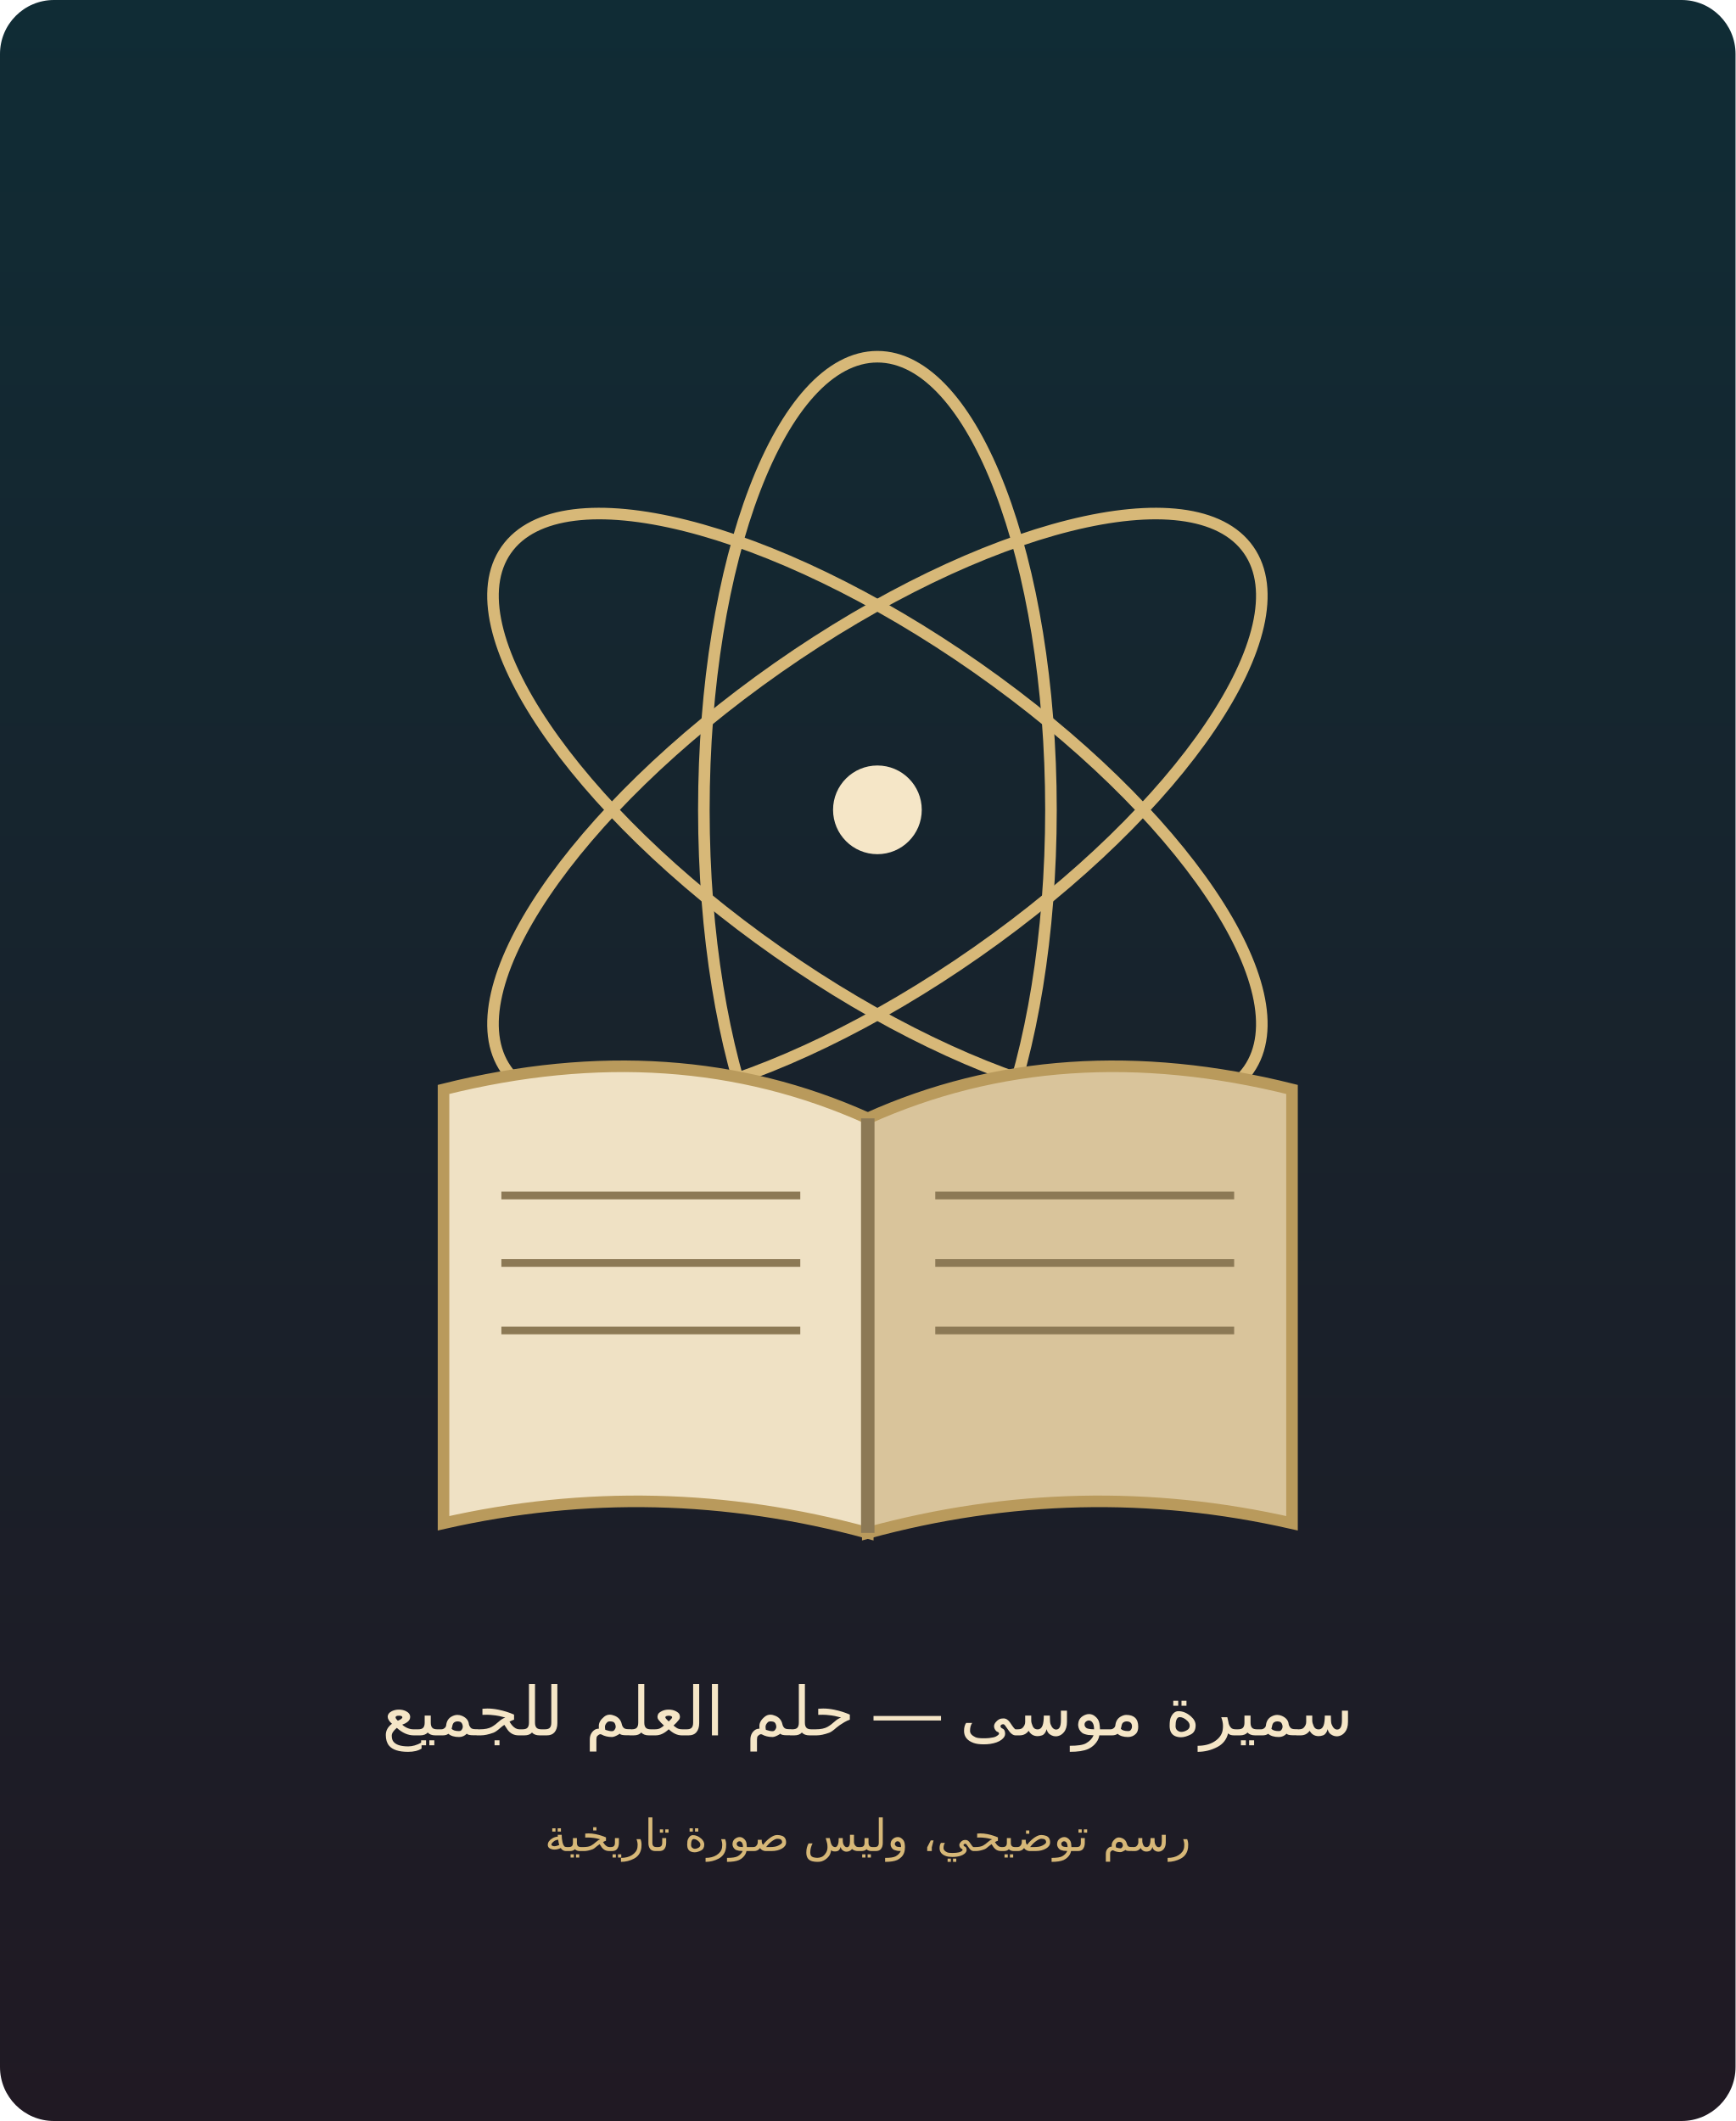
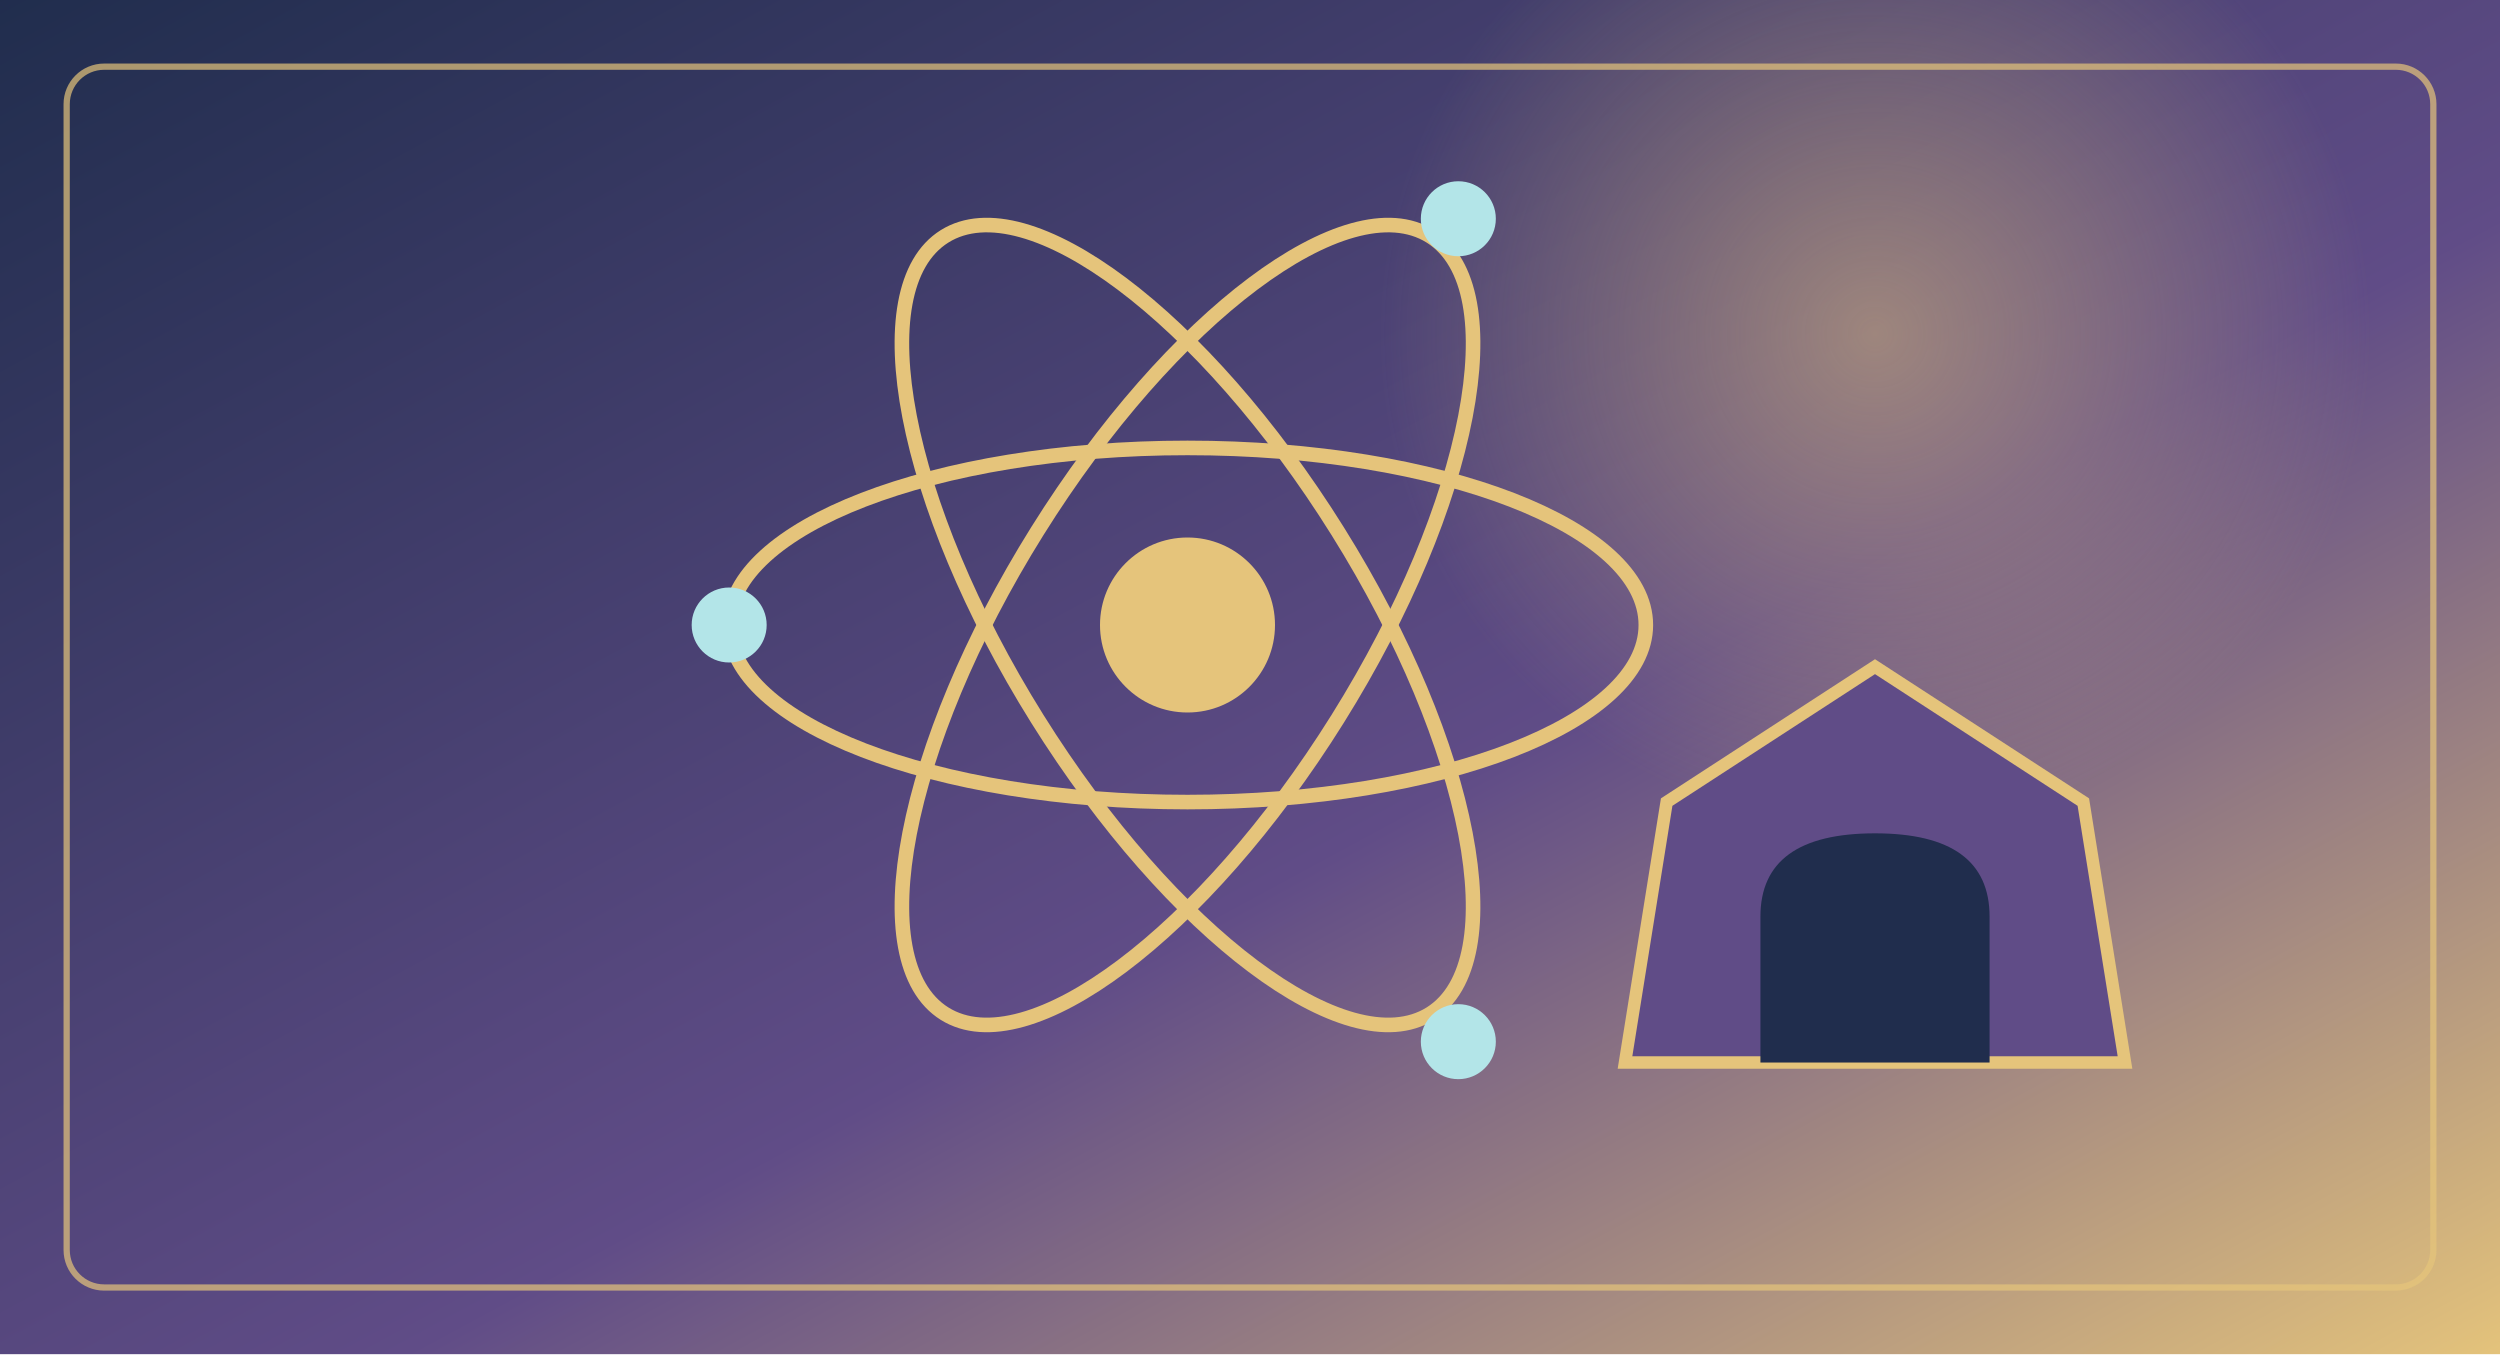
- <svg xmlns="http://www.w3.org/2000/svg" viewBox="0 0 900 1100" role="img" aria-labelledby="t d">
+ <svg xmlns="http://www.w3.org/2000/svg" width="1200" height="650" viewBox="0 0 1200 650" role="presentation" aria-hidden="true">
  <defs>
-     <linearGradient id="bg" x1="0" y1="0" x2="0" y2="1">
-       <stop stop-color="#102c35" />
-       <stop offset="1" stop-color="#201923" />
+     <linearGradient id="bg" x1="0" y1="0" x2="1" y2="1">
+       <stop stop-color="#202d4d" />
+       <stop offset=".58" stop-color="#604c87" />
+       <stop offset="1" stop-color="#e5c47b" />
    </linearGradient>
+     <radialGradient id="glow">
+       <stop stop-color="#e5c47b" stop-opacity=".5" />
+       <stop offset="1" stop-color="#e5c47b" stop-opacity="0" />
+     </radialGradient>
  </defs>
-   <rect width="900" height="1100" rx="28" fill="url(#bg)" />
-   <g transform="translate(155 170)" fill="none" stroke="#d7b878" stroke-width="6">
-     <ellipse cx="300" cy="250" rx="235" ry="90" transform="rotate(-35 300 250)" />
-     <ellipse cx="300" cy="250" rx="235" ry="90" transform="rotate(35 300 250)" />
-     <ellipse cx="300" cy="250" rx="235" ry="90" transform="rotate(90 300 250)" />
+   <rect width="1200" height="650" fill="url(#bg)" />
+   <circle cx="900" cy="160" r="240" fill="url(#glow)" />
+   <g fill="none" stroke="#e5c47b" stroke-width="7">
+     <ellipse cx="570" cy="300" rx="220" ry="85" />
+     <ellipse cx="570" cy="300" rx="220" ry="85" transform="rotate(58 570 300)" />
+     <ellipse cx="570" cy="300" rx="220" ry="85" transform="rotate(-58 570 300)" />
  </g>
-   <circle cx="455" cy="420" r="23" fill="#f5e6c7" />
-   <g transform="translate(230 565)">
-     <path d="M0 0Q120 -30 220 15V230Q110 200 0 225Z" fill="#efe1c4" stroke="#b99a5c" stroke-width="6" />
-     <path d="M220 15Q320 -30 440 0V225Q330 200 220 230Z" fill="#d9c49b" stroke="#b99a5c" stroke-width="6" />
-     <path d="M220 15V230" stroke="#8c7955" stroke-width="7" />
-     <g stroke="#8c7955" stroke-width="4">
-       <path d="M30 55H185 M30 90H185 M30 125H185 M255 55H410 M255 90H410 M255 125H410" />
-     </g>
+   <circle cx="570" cy="300" r="42" fill="#e5c47b" />
+   <g fill="#b3e5e8">
+     <circle cx="350" cy="300" r="18" />
+     <circle cx="700" cy="105" r="18" />
+     <circle cx="700" cy="500" r="18" />
  </g>
-   <text x="450" y="900" fill="#f5e6c7" font-family="Cairo,Arial,sans-serif" font-size="35" text-anchor="middle">سميرة موسى — حلم العلم للجميع</text>
-   <text x="450" y="960" fill="#d7b878" font-family="Cairo,Arial,sans-serif" font-size="23" text-anchor="middle">رسم توضيحي، وليس صورة تاريخية</text>
+   <g transform="translate(900 420)">
+     <path d="M-120 90L-100 -35L0 -100L100 -35L120 90Z" fill="#604c87" stroke="#e5c47b" stroke-width="6" />
+     <path d="M-55 90V20Q-55 -20 0 -20Q55 -20 55 20V90Z" fill="#202d4d" />
+   </g>
+   <rect x="32" y="32" width="1136" height="586" rx="18" fill="none" stroke="#e5c47b" stroke-width="3" opacity=".7" />
</svg>
